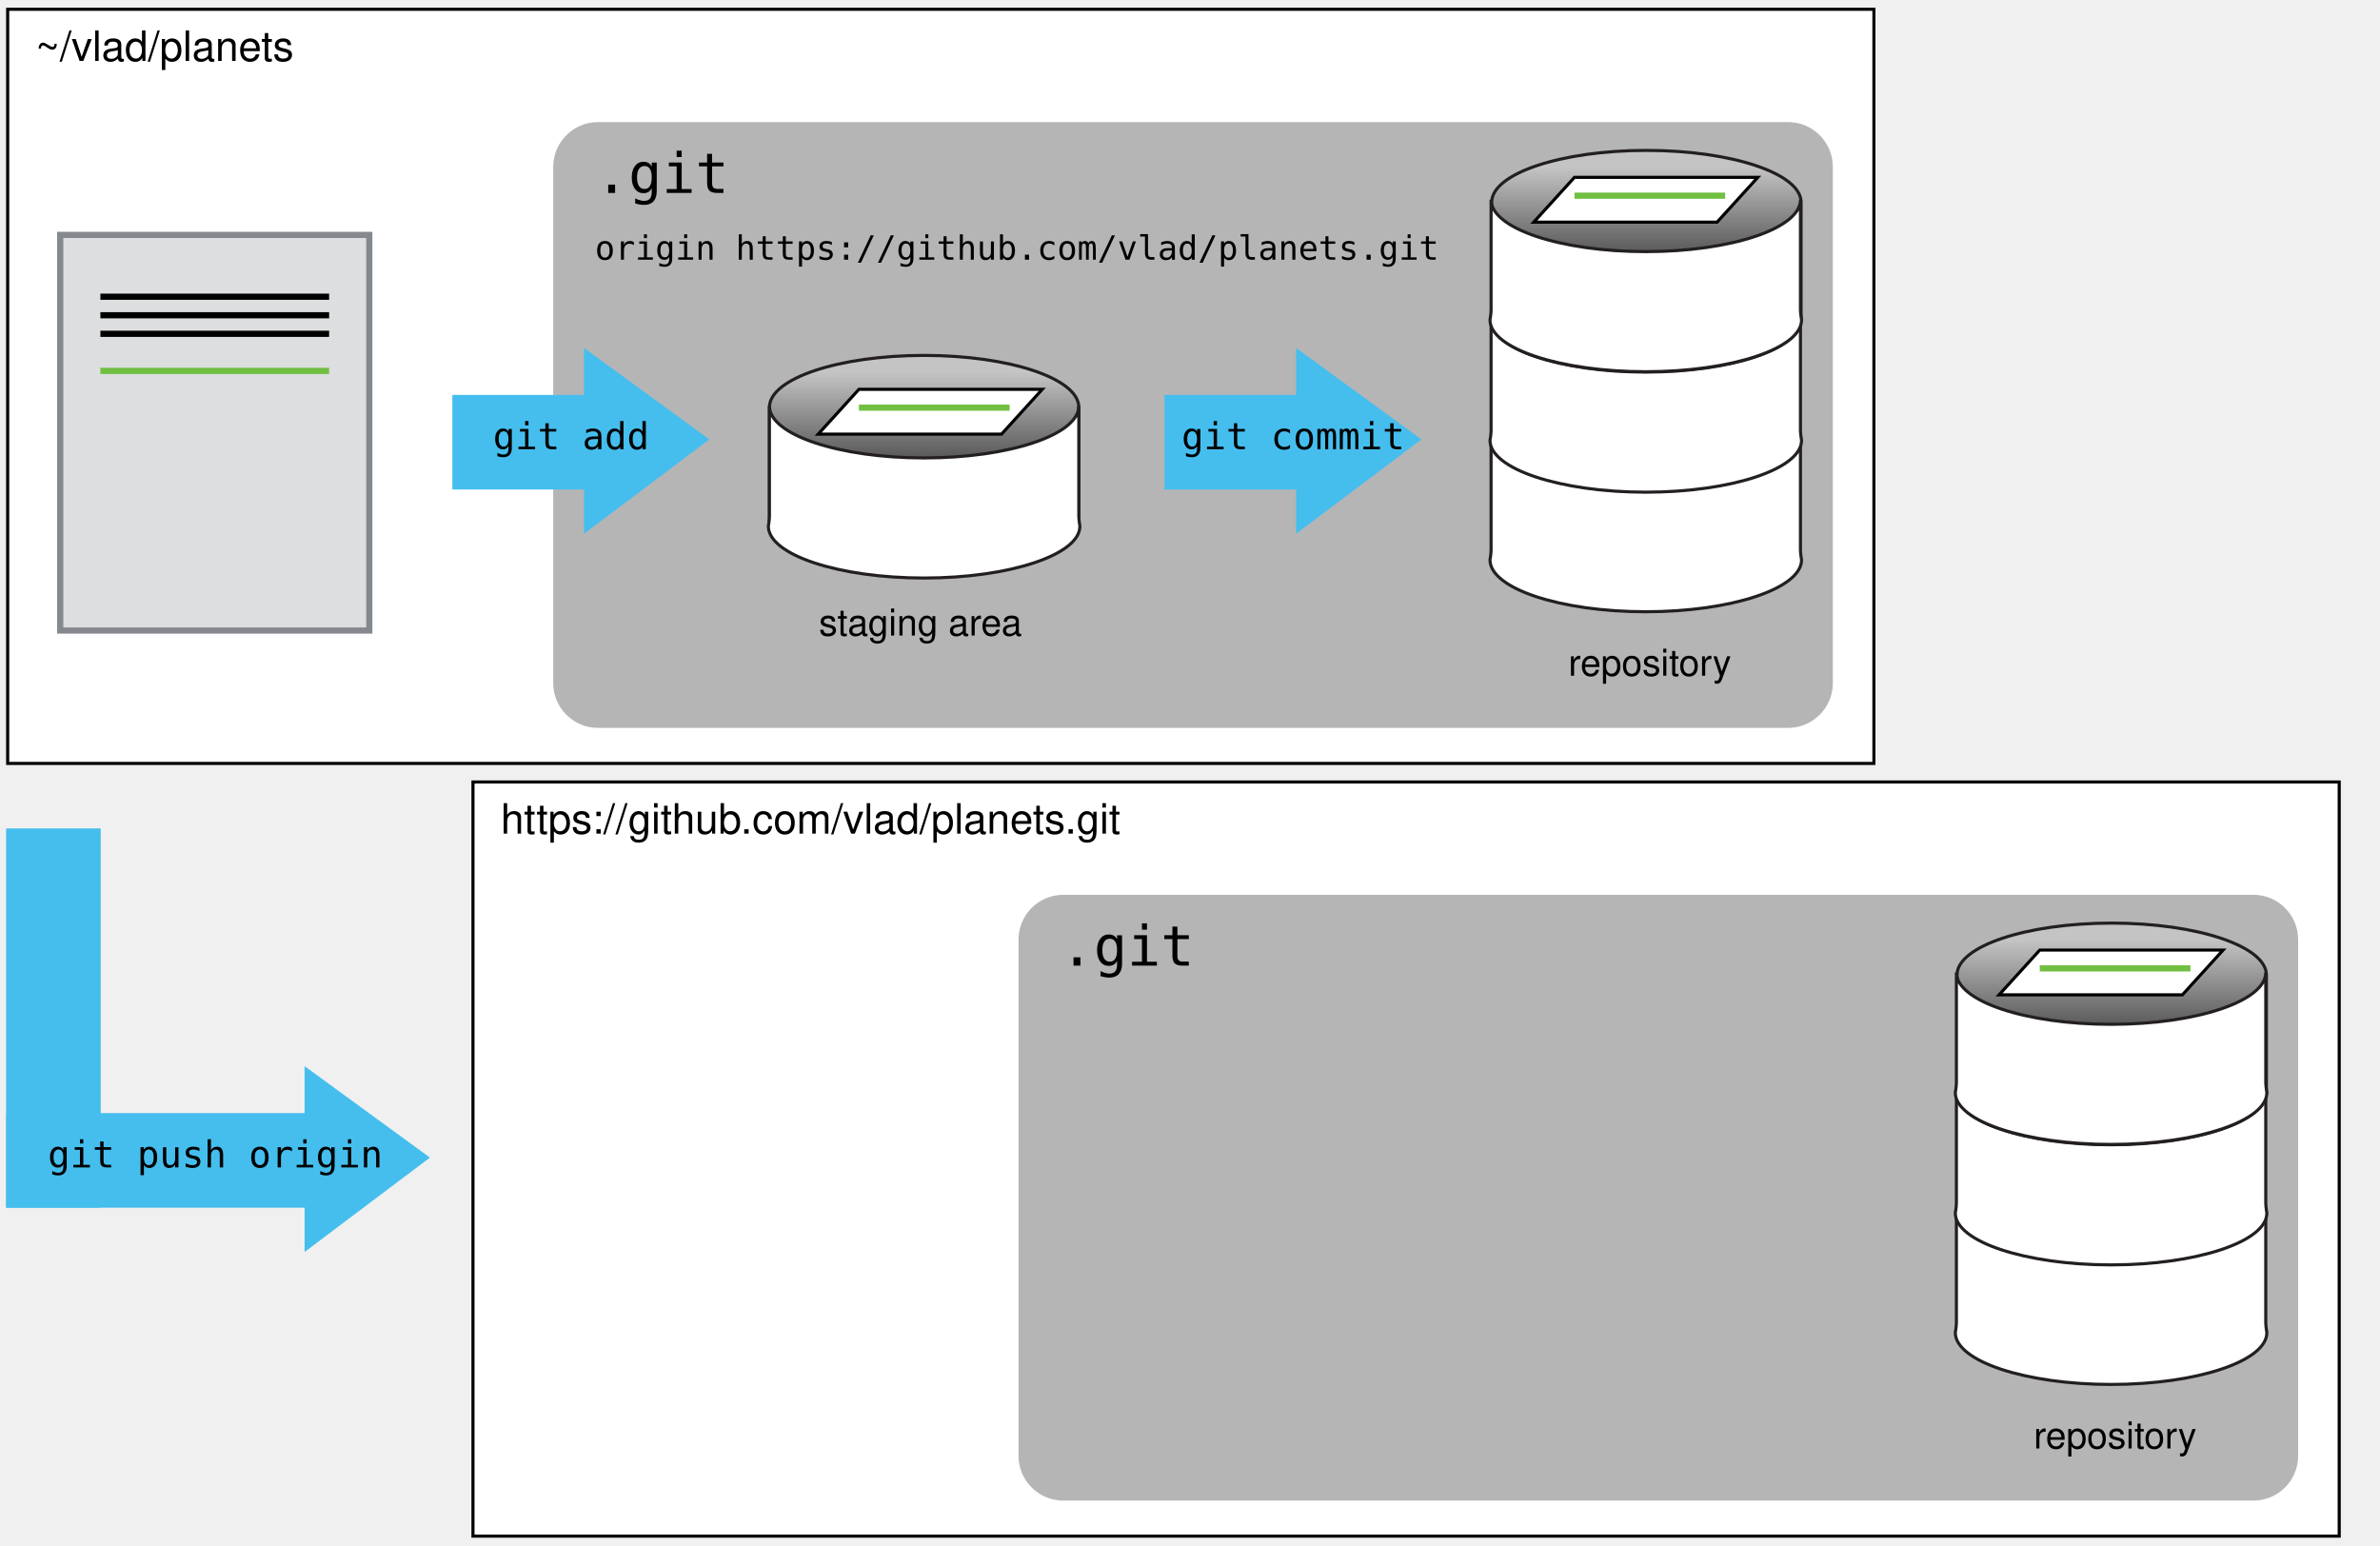
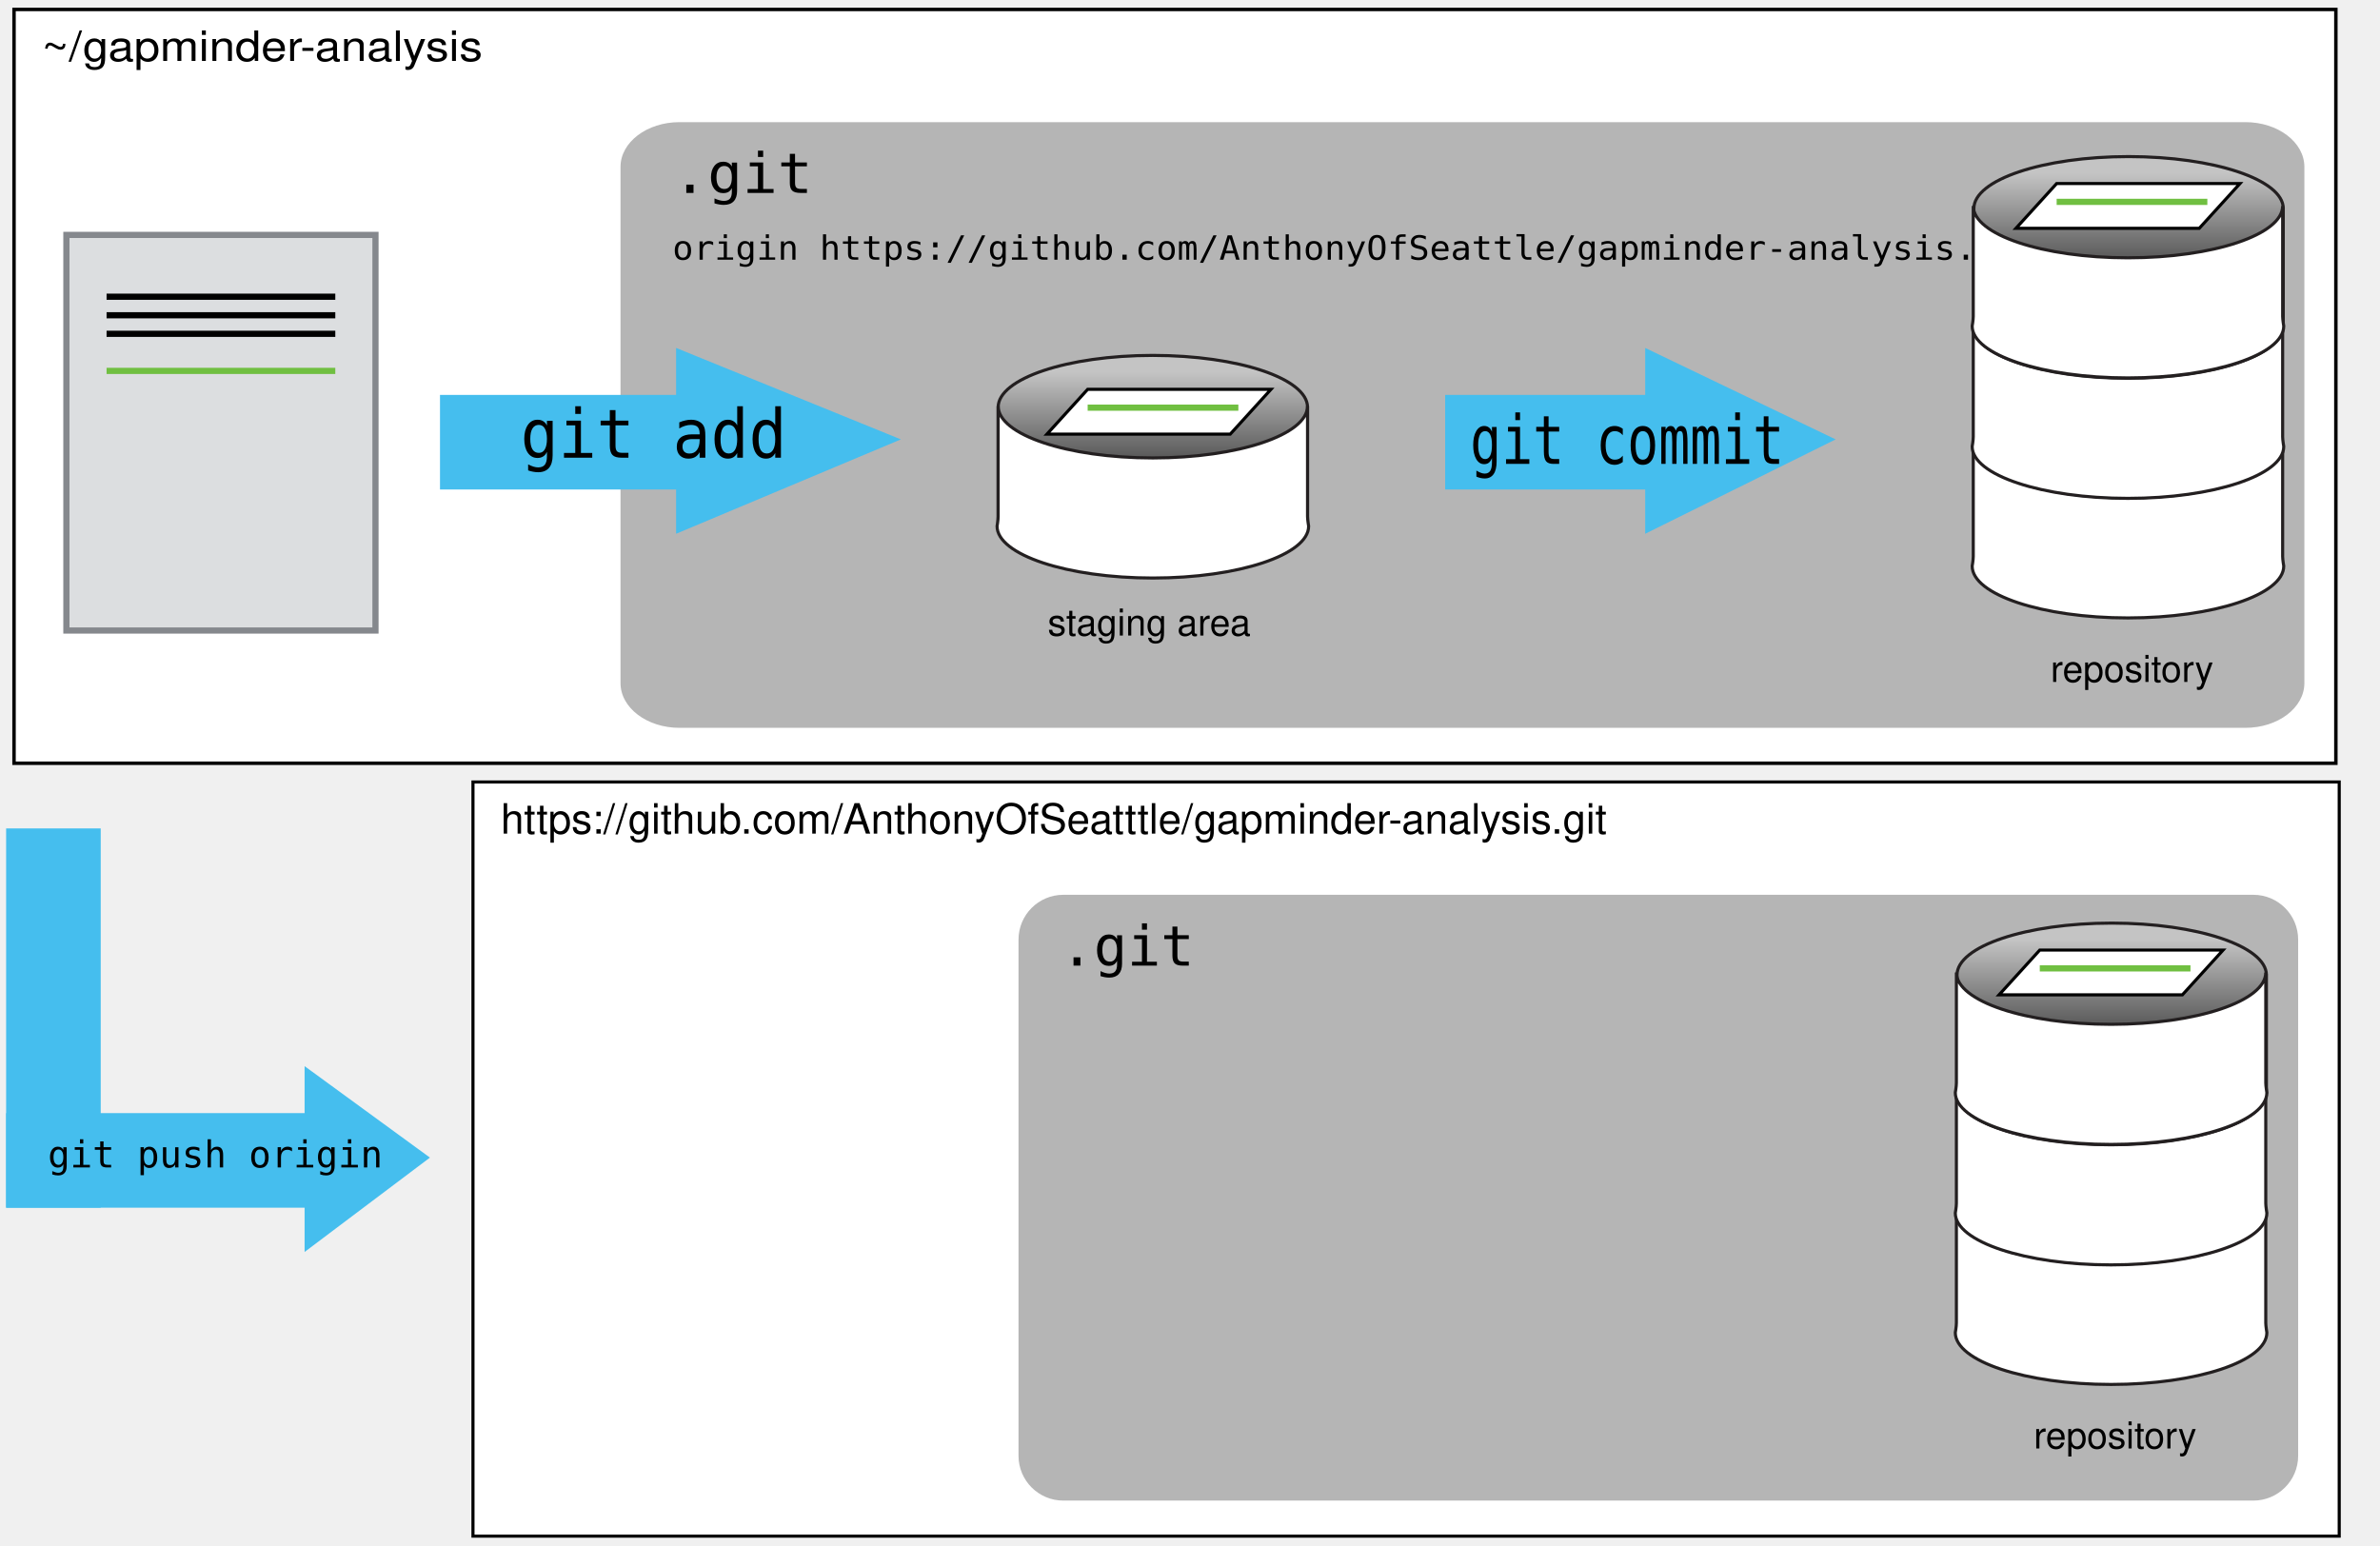
<svg xmlns="http://www.w3.org/2000/svg" xmlns:xlink="http://www.w3.org/1999/xlink" version="1.1" x="0px" y="0px" width="770" height="500" viewBox="0 0 770 500" enable-background="new 0 0 622 452" xml:space="preserve" id="svg4593">
  <defs id="defs4776">
    <linearGradient y2="363.473" x2="480.357" y1="334.872" x1="480.357" gradientUnits="userSpaceOnUse" id="SVGID_1_" gradientTransform="translate(279.4359,-47.97182)">
      <stop id="stop4613" style="stop-color:#C4C4C4" offset="0.098" />
      <stop id="stop4615" style="stop-color:#686868" offset="0.533" />
      <stop id="stop4617" style="stop-color:#000000" offset="1" />
    </linearGradient>
    <linearGradient xlink:href="#SVGID_3_" id="linearGradient5073" gradientUnits="userSpaceOnUse" x1="537.177" y1="57.66" x2="537.177" y2="112.913" />
    <linearGradient xlink:href="#SVGID_3_" id="linearGradient5457" gradientUnits="userSpaceOnUse" x1="537.177" y1="57.66" x2="537.177" y2="112.913" />
  </defs>
-   <text xml:space="preserve" style="font-style:normal;font-variant:normal;font-weight:normal;font-stretch:normal;font-size:12px;line-height:125%;font-family:Monospace;-inkscape-font-specification:Monospace;text-align:start;letter-spacing:0px;word-spacing:0px;writing-mode:lr-tb;text-anchor:start;fill:#000000;fill-opacity:1;stroke:none;stroke-width:1px;stroke-linecap:butt;stroke-linejoin:miter;stroke-opacity:1" x="722.672" y="35.341" id="text4930">
-     <tspan id="tspan4932" x="722.672" y="35.341" />
+   <text xml:space="preserve" style="font-style:normal;font-variant:normal;font-weight:normal;font-stretch:normal;line-height:0%;font-family:monospace;-inkscape-font-specification:Monospace;text-align:start;letter-spacing:0px;word-spacing:0px;writing-mode:lr-tb;text-anchor:start;fill:#000000;fill-opacity:1;stroke:none;stroke-width:1px;stroke-linecap:butt;stroke-linejoin:miter;stroke-opacity:1" x="722.672" y="35.341" id="text4930">
+     <tspan id="tspan4932" x="722.672" y="35.341" style="font-size:12px;line-height:1.25;font-family:monospace"> </tspan>
  </text>
  <g id="g5357" transform="translate(-4.520231,-9)">
-     <g id="g5130">
-       <rect style="fill:#ffffff;stroke:#000000;stroke-miterlimit:10" id="rect4596" height="244" width="603.785" stroke-miterlimit="10" y="12" x="7" />
-       <g id="Layer_5">
-         <g id="g4654">
-           <path stroke-miterlimit="10" d="m 598,63 c 0,-8.284 -6.716,-15 -15,-15 l -385,0 c -8.284,0 -15,6.716 -15,15 l 0,167 c 0,8.284 6.716,15 15,15 l 385,0 c 8.284,0 15,-6.716 15,-15 l 0,-167 z" id="path4656" style="fill:#b5b5b5;stroke:#ffffff;stroke-miterlimit:10" />
+     <g id="g5130" transform="translate(2)">
+       <rect style="fill:#ffffff;stroke:#000000;stroke-width:1.115;stroke-miterlimit:10" id="rect4596" height="243.885" width="751.183" stroke-miterlimit="10" y="12.058" x="7.058" />
+       <g id="Layer_5" transform="matrix(1.117583,0,0,1,-1.881327,0)">
+         <g id="g4654" transform="matrix(1.106543,0,0,1,-19.49743,0)">
+           <path stroke-miterlimit="10" d="m 624.56,63 c 0,-8.284 -7.146,-15 -15.96,-15 H 198.96 C 190.146,48 183,54.716 183,63 v 167 c 0,8.284 7.146,15 15.96,15 h 409.64 c 8.814,0 15.96,-6.716 15.96,-15 z" id="path4656" style="fill:#b5b5b5;stroke:#ffffff;stroke-width:1.032;stroke-miterlimit:10" />
          <rect x="197" y="59" width="425" height="70.269" id="rect4658" style="fill:none" />
-           <text transform="translate(197,71.4199)" id="text4660">
-             <tspan x="0" y="0" font-size="18" id="tspan4662" style="font-size:18px;font-family:Consolas">.git</tspan>
-             <tspan x="0" y="21.6" font-size="10.8" id="tspan4664" style="font-size:10.8px;font-family:Consolas">origin https://github.com/vlad/planets.git</tspan>
+           <text transform="scale(0.9199025,1.087072)" id="text4660" style="font-size:11.039px;line-height:0%;stroke-width:0.92" x="214.253" y="65.699">
+             <tspan x="214.253" y="65.699" font-size="18" id="tspan4662" style="font-size:16.558px;font-family:Consolas;stroke-width:0.92">.git</tspan>
+             <tspan x="214.253" y="85.569" font-size="10.8" id="tspan4664" style="font-size:9.935px;font-family:Consolas;stroke-width:0.92">origin https://github.com/AnthonyOfSeattle/gapminder-analysis.git</tspan>
          </text>
        </g>
        <rect x="16" y="19" width="195.585" height="24.449" id="rect4666" style="fill:none" />
-         <text transform="translate(16,28.707)" font-size="13.5" id="text4668" style="font-size:13.5px;font-family:Helvetica">~/vlad/planets</text>
+         <text transform="translate(16,28.707)" font-size="13.5" id="text4668" style="font-size:13.5px;line-height:0%;font-family:Helvetica">~/gapminder-analysis</text>
      </g>
      <g id="Layer_1">
        <g id="g4721">
          <rect x="24" y="85" width="100" height="128" id="rect4723" style="fill:#dcdee0" />
          <rect x="24" y="85" width="100" height="128" id="rect4725" style="fill:none;stroke:#85888d;stroke-width:2" />
          <line x1="37" y1="105" x2="111" y2="105" id="line4727" style="fill:none;stroke:#000000;stroke-width:2" />
          <line x1="37" y1="111" x2="111" y2="111" id="line4729" style="fill:none;stroke:#000000;stroke-width:2" />
          <line x1="37" y1="117" x2="111" y2="117" id="line4731" style="fill:none;stroke:#000000;stroke-width:2" />
          <line x1="37" y1="129" x2="111" y2="129" id="line4733" style="fill:none;stroke:#70bf41;stroke-width:2" />
        </g>
      </g>
      <rect style="fill:none" id="rect4742" height="14" width="52.743" y="146.069" x="164" />
-       <g id="g5114">
-         <g id="g4736">
+       <g id="g5114" transform="matrix(1.79329,0,0,1,-119.6844,0)">
+         <g id="g4736" transform="translate(-3.345806)">
          <rect x="150.871" y="136.768" width="45.956" height="30.604" id="rect4738" style="fill:#45beee" />
-           <polygon points="193.467,181.695 234.02,151.163 193.467,121.571 " id="polygon4740" style="fill:#45beee" />
+           <polygon points="234.02,151.163 193.467,121.571 193.467,181.695 " id="polygon4740" style="fill:#45beee" />
        </g>
-         <text y="154.35" x="164" font-size="12" id="text4744" style="font-size:12px;font-family:Consolas">git add</text>
+         <text y="113.313" x="224.637" font-size="12" id="text4744" style="font-size:15.808px;line-height:0%;font-family:Consolas;stroke-width:1.317" transform="scale(0.7213525,1.386285)">git add</text>
      </g>
      <rect style="fill:none" id="rect4752" height="14" width="85.542" y="146.069" x="376.98" />
-       <g id="g5108">
+       <g id="g5108" transform="matrix(1.519251,0,0,1,-109.1394,0)">
        <g id="g4746">
          <rect x="381.251" y="136.768" width="45.956" height="30.604" id="rect4748" style="fill:#45beee" />
-           <polygon points="423.847,181.695 464.399,151.163 423.847,121.571 " id="polygon4750" style="fill:#45beee" />
+           <polygon points="464.399,151.163 423.847,121.571 423.847,181.695 " id="polygon4750" style="fill:#45beee" />
        </g>
-         <text y="154.35" x="386.764" font-size="12" id="text4754" style="font-size:12px;font-family:Consolas">git commit</text>
+         <text y="113.275" x="542.877" font-size="12" id="text4754" style="font-size:15.604px;line-height:0%;font-family:Consolas;stroke-width:1.3" transform="scale(0.7120445,1.404406)">git commit</text>
      </g>
      <rect style="fill:none" id="rect4766" height="17" width="147" y="206" x="229" />
-       <g id="g5093">
+       <g id="g5093" transform="translate(72)">
        <g id="Layer_3">
          <g id="g4671">
            <linearGradient y2="179.235" x2="303.499" y1="123.986" x1="303.499" gradientUnits="userSpaceOnUse" id="SVGID_2_">
              <stop id="stop4674" style="stop-color:#C4C4C4" offset="0.098" />
              <stop id="stop4676" style="stop-color:#686868" offset="0.533" />
              <stop id="stop4678" style="stop-color:#000000" offset="1" />
            </linearGradient>
-             <path id="path4680" d="m 253.453,178.205 c 0,-9.264 22.404,-16.777 50.047,-16.777 27.643,0 50.045,7.514 50.045,16.777 l 0,1.029 c 0,0 0,-2.115 0,-3.117 0,-1.007 0,-35.745 0,-35.745 l 0,0.394 c 0,-9.27 -22.402,-16.78 -50.045,-16.78 -27.643,0 -50.047,7.51 -50.047,16.78 l 0,-0.394 c 0,0 0,34.519 0,35.733 0,1.205 0,3.129 0,3.129 l 0,-1.029 z" stroke-miterlimit="10" style="fill:url(#SVGID_2_);stroke:#231f20;stroke-miterlimit:10" />
+             <path id="path4680" d="m 253.453,178.205 c 0,-9.264 22.404,-16.777 50.047,-16.777 27.643,0 50.045,7.514 50.045,16.777 v 1.029 c 0,0 0,-2.115 0,-3.117 0,-1.007 0,-35.745 0,-35.745 v 0.394 c 0,-9.27 -22.402,-16.78 -50.045,-16.78 -27.643,0 -50.047,7.51 -50.047,16.78 v -0.394 c 0,0 0,34.519 0,35.733 0,1.205 0,3.129 0,3.129 z" stroke-miterlimit="10" style="fill:url(#SVGID_2_);stroke:#231f20;stroke-miterlimit:10" />
            <g id="g4682">
              <path id="path4684" d="m 353.545,140.373 c 0,0 0,34.738 0,35.745 0,1.002 0.355,3.117 0.355,3.117 0,9.27 -22.758,16.779 -50.4,16.779 -27.642,0 -50.4,-7.51 -50.4,-16.779 0,0 0.354,-1.924 0.354,-3.129 0,-1.214 0,-35.733 0,-35.733 0,9.274 22.404,16.785 50.047,16.785 27.643,0 50.044,-7.511 50.044,-16.785 z" stroke-miterlimit="10" style="fill:#ffffff;stroke:#231f20;stroke-miterlimit:10" />
            </g>
          </g>
          <g id="g4686">
-             <polygon id="polygon4688" points="341.719,134.965 282.411,134.965 269.235,149.459 328.542,149.459 " stroke-miterlimit="10" style="fill:#ffffff;stroke:#000000;stroke-miterlimit:10" />
+             <polygon id="polygon4688" points="282.411,134.965 269.235,149.459 328.542,149.459 341.719,134.965 " stroke-miterlimit="10" style="fill:#ffffff;stroke:#000000;stroke-miterlimit:10" />
            <line id="line4690" y2="140.894" x2="331.165" y1="140.894" x1="282.411" style="fill:none;stroke:#70bf41;stroke-width:2" />
          </g>
        </g>
-         <text y="214.628" x="269.477" font-size="12" id="text4768" style="font-size:12px;font-family:Helvetica">staging area</text>
+         <text y="214.628" x="269.477" font-size="12" id="text4768" style="font-size:12px;line-height:0%;font-family:Helvetica">staging area</text>
      </g>
      <rect style="fill:none" id="rect4770" height="17" width="147" y="219" x="464.785" />
-       <g id="g5075">
+       <g id="g5075" transform="translate(154,2)">
        <g id="Layer_4">
          <linearGradient y2="112.913" x2="537.177" y1="57.66" x1="537.177" gradientUnits="userSpaceOnUse" id="SVGID_3_">
            <stop id="stop4694" style="stop-color:#C4C4C4" offset="0.098" />
            <stop id="stop4696" style="stop-color:#686868" offset="0.533" />
            <stop id="stop4698" style="stop-color:#000000" offset="1" />
          </linearGradient>
-           <path id="path4700" d="m 487.13,111.882 c 0,-9.268 22.407,-16.781 50.047,-16.781 27.641,0 50.047,7.513 50.047,16.781 l 0,1.03 c 0,0 0,-2.118 0,-3.121 0,-1.003 0,-35.739 0,-35.739 l 0,0.388 c 0,-9.268 -22.406,-16.781 -50.047,-16.781 -27.64,0 -50.047,7.513 -50.047,16.781 l 0,-0.388 c 0,0 0,34.519 0,35.728 0,1.209 0,3.132 0,3.132 l 0,-1.03 z" stroke-miterlimit="10" style="fill:url(#linearGradient5457);stroke:#231f20;stroke-miterlimit:10" />
+           <path id="path4700" d="m 487.13,111.882 c 0,-9.268 22.407,-16.781 50.047,-16.781 27.641,0 50.047,7.513 50.047,16.781 v 1.03 c 0,0 0,-2.118 0,-3.121 0,-1.003 0,-35.739 0,-35.739 v 0.388 c 0,-9.268 -22.406,-16.781 -50.047,-16.781 -27.64,0 -50.047,7.513 -50.047,16.781 v -0.388 c 0,0 0,34.519 0,35.728 0,1.209 0,3.132 0,3.132 z" stroke-miterlimit="10" style="fill:url(#linearGradient5457);stroke:#231f20;stroke-miterlimit:10" />
          <g id="g4702">
            <path id="path4704" d="m 587.021,151.283 c 0,0 0,34.738 0,35.74 0,1.002 0.354,3.121 0.354,3.121 0,9.268 -22.76,16.779 -50.4,16.779 -27.64,0 -50.399,-7.512 -50.399,-16.779 0,0 0.353,-1.924 0.353,-3.133 0,-1.209 0,-35.729 0,-35.729 0,9.268 22.407,16.781 50.047,16.781 27.638,0.001 50.045,-7.512 50.045,-16.78 z" stroke-miterlimit="10" style="fill:#ffffff;stroke:#231f20;stroke-miterlimit:10" />
          </g>
          <g id="g4706">
            <path id="path4708" d="m 587.021,112.601 c 0,0 0,34.736 0,35.739 0,1.002 0.354,3.121 0.354,3.121 0,9.268 -22.76,16.779 -50.4,16.779 -27.64,0 -50.399,-7.512 -50.399,-16.779 0,0 0.353,-1.923 0.353,-3.132 0,-1.209 0,-35.728 0,-35.728 0,9.268 22.407,16.78 50.047,16.78 27.638,0 50.045,-7.512 50.045,-16.78 z" stroke-miterlimit="10" style="fill:#ffffff;stroke:#231f20;stroke-miterlimit:10" />
          </g>
          <g id="g4710">
            <path id="path4712" d="m 587.021,73.628 c 0,0 0,34.737 0,35.739 0,1.002 0.354,3.12 0.354,3.12 0,9.269 -22.76,16.781 -50.4,16.781 -27.64,0 -50.399,-7.513 -50.399,-16.781 0,0 0.353,-1.922 0.353,-3.131 0,-1.209 0,-35.728 0,-35.728 0,9.268 22.407,16.78 50.047,16.78 27.638,0.001 50.045,-7.512 50.045,-16.78 z" stroke-miterlimit="10" style="fill:#ffffff;stroke:#231f20;stroke-miterlimit:10" />
          </g>
          <g id="g4714">
-             <polygon id="polygon4716" points="573.216,66.381 513.908,66.381 500.732,80.875 560.039,80.875 " stroke-miterlimit="10" style="fill:#ffffff;stroke:#000000;stroke-miterlimit:10" />
+             <polygon id="polygon4716" points="560.039,80.875 573.216,66.381 513.908,66.381 500.732,80.875 " stroke-miterlimit="10" style="fill:#ffffff;stroke:#000000;stroke-miterlimit:10" />
            <line id="line4718" y2="72.311" x2="562.662" y1="72.311" x1="513.908" style="fill:none;stroke:#70bf41;stroke-width:2" />
          </g>
        </g>
-         <text y="227.628" x="511.941" font-size="12" id="text4772" style="font-size:12px;font-family:Helvetica">repository</text>
+         <text y="227.628" x="511.941" font-size="12" id="text4772" style="font-size:12px;line-height:0%;font-family:Helvetica">repository</text>
      </g>
      <rect x="464.785" y="219" width="147" height="17" id="rect4977" style="fill:none" />
    </g>
    <g transform="translate(53.96832,0)" id="g5323">
      <g id="g5196" transform="translate(96.57214,0)">
        <rect style="fill:#ffffff;stroke:#000000;stroke-miterlimit:10" id="rect4811" height="244" width="603.785" stroke-miterlimit="10" y="262" x="7" />
        <path style="fill:#b5b5b5;stroke:#ffffff;stroke-miterlimit:10" stroke-miterlimit="10" d="m 598,313 c 0,-8.284 -6.716,-15 -15,-15 l -385,0 c -8.284,0 -15,6.716 -15,15 l 0,167 c 0,8.284 6.716,15 15,15 l 385,0 c 8.284,0 15,-6.716 15,-15 l 0,-167 z" id="path4817" />
        <rect style="fill:none" x="197" y="309" width="425" height="70.269" id="rect4819" />
-         <text y="321.42" x="197" id="text4821">
+         <text y="321.42" x="197" id="text4821" style="line-height:0%">
          <tspan style="font-size:18px;font-family:Consolas" x="197" y="321.42" font-size="18" id="tspan4823">.git</tspan>
          <tspan style="font-size:10.8px;font-family:Consolas" x="197" y="343.02" font-size="10.8" id="tspan4825" />
        </text>
        <rect id="rect4827" height="24.449" width="195.585" y="269" x="16" style="fill:none" />
-         <text y="278.707" x="16" id="text4829" font-size="13.5" style="font-size:13.5px;font-family:Helvetica">https://github.com/vlad/planets.git</text>
+         <text y="278.707" x="16" id="text4829" font-size="13.5" style="font-size:13.5px;line-height:0%;font-family:Helvetica">https://github.com/AnthonyOfSeatttle/gapminder-analysis.git</text>
        <g transform="translate(0,250)" id="g5055">
          <g id="g5023">
            <linearGradient y2="112.913" x2="537.177" y1="57.66" x1="537.177" gradientUnits="userSpaceOnUse" id="linearGradient5025">
              <stop id="stop5027" style="stop-color:#C4C4C4" offset="0.098" />
              <stop id="stop5029" style="stop-color:#686868" offset="0.533" />
              <stop id="stop5031" style="stop-color:#000000" offset="1" />
            </linearGradient>
            <path style="fill:url(#linearGradient5073);stroke:#231f20;stroke-miterlimit:10" id="path5033" d="m 487.13,111.882 c 0,-9.268 22.407,-16.781 50.047,-16.781 27.641,0 50.047,7.513 50.047,16.781 l 0,1.03 c 0,0 0,-2.118 0,-3.121 0,-1.003 0,-35.739 0,-35.739 l 0,0.388 c 0,-9.268 -22.406,-16.781 -50.047,-16.781 -27.64,0 -50.047,7.513 -50.047,16.781 l 0,-0.388 c 0,0 0,34.519 0,35.728 0,1.209 0,3.132 0,3.132 l 0,-1.03 z" stroke-miterlimit="10" />
            <g id="g5035">
              <path style="fill:#ffffff;stroke:#231f20;stroke-miterlimit:10" id="path5037" d="m 587.021,151.283 c 0,0 0,34.738 0,35.74 0,1.002 0.354,3.121 0.354,3.121 0,9.268 -22.76,16.779 -50.4,16.779 -27.64,0 -50.399,-7.512 -50.399,-16.779 0,0 0.353,-1.924 0.353,-3.133 0,-1.209 0,-35.729 0,-35.729 0,9.268 22.407,16.781 50.047,16.781 27.638,0.001 50.045,-7.512 50.045,-16.78 z" stroke-miterlimit="10" />
            </g>
            <g id="g5039">
              <path style="fill:#ffffff;stroke:#231f20;stroke-miterlimit:10" id="path5041" d="m 587.021,112.601 c 0,0 0,34.736 0,35.739 0,1.002 0.354,3.121 0.354,3.121 0,9.268 -22.76,16.779 -50.4,16.779 -27.64,0 -50.399,-7.512 -50.399,-16.779 0,0 0.353,-1.923 0.353,-3.132 0,-1.209 0,-35.728 0,-35.728 0,9.268 22.407,16.78 50.047,16.78 27.638,0 50.045,-7.512 50.045,-16.78 z" stroke-miterlimit="10" />
            </g>
            <g id="g5043">
              <path style="fill:#ffffff;stroke:#231f20;stroke-miterlimit:10" id="path5045" d="m 587.021,73.628 c 0,0 0,34.737 0,35.739 0,1.002 0.354,3.12 0.354,3.12 0,9.269 -22.76,16.781 -50.4,16.781 -27.64,0 -50.399,-7.513 -50.399,-16.781 0,0 0.353,-1.922 0.353,-3.131 0,-1.209 0,-35.728 0,-35.728 0,9.268 22.407,16.78 50.047,16.78 27.638,0.001 50.045,-7.512 50.045,-16.78 z" stroke-miterlimit="10" />
            </g>
            <g id="g5047">
              <polygon style="fill:#ffffff;stroke:#000000;stroke-miterlimit:10" id="polygon5049" points="513.908,66.381 500.732,80.875 560.039,80.875 573.216,66.381 " stroke-miterlimit="10" />
              <line style="fill:none;stroke:#70bf41;stroke-width:2" id="line5051" y2="72.311" x2="562.662" y1="72.311" x1="513.908" />
            </g>
          </g>
-           <text y="227.628" x="511.941" font-size="12" id="text5053" style="font-size:12px;font-family:Helvetica">repository</text>
+           <text y="227.628" x="511.941" font-size="12" id="text5053" style="font-size:12px;line-height:0%;font-family:Helvetica">repository</text>
        </g>
        <rect x="200.719" y="272.824" transform="matrix(0.9804651,0.196693,-0.196693,0.9804651,0,0)" width="165.548" height="14" id="rect4762" style="fill:none" />
      </g>
      <g id="g5317">
        <rect style="fill:#45beee" id="rect5294" height="30.604" width="122.711" y="16.864" x="277.028" transform="matrix(0,1,-1,0,0,0)" />
        <rect x="-47.468" y="369.135" width="99.924" height="30.604" id="rect5124" style="fill:#45beee" />
        <polygon transform="translate(-374.751,232.367)" points="423.847,121.571 423.847,181.695 464.399,151.163 " id="polygon5126" style="fill:#45beee" />
-         <text style="font-size:12px;font-family:Consolas" id="text5128" font-size="12" x="-33.987" y="386.717">git push origin</text>
+         <text style="font-size:12px;line-height:0%;font-family:Consolas" id="text5128" font-size="12" x="-33.987" y="386.717">git push origin</text>
      </g>
    </g>
  </g>
</svg>
